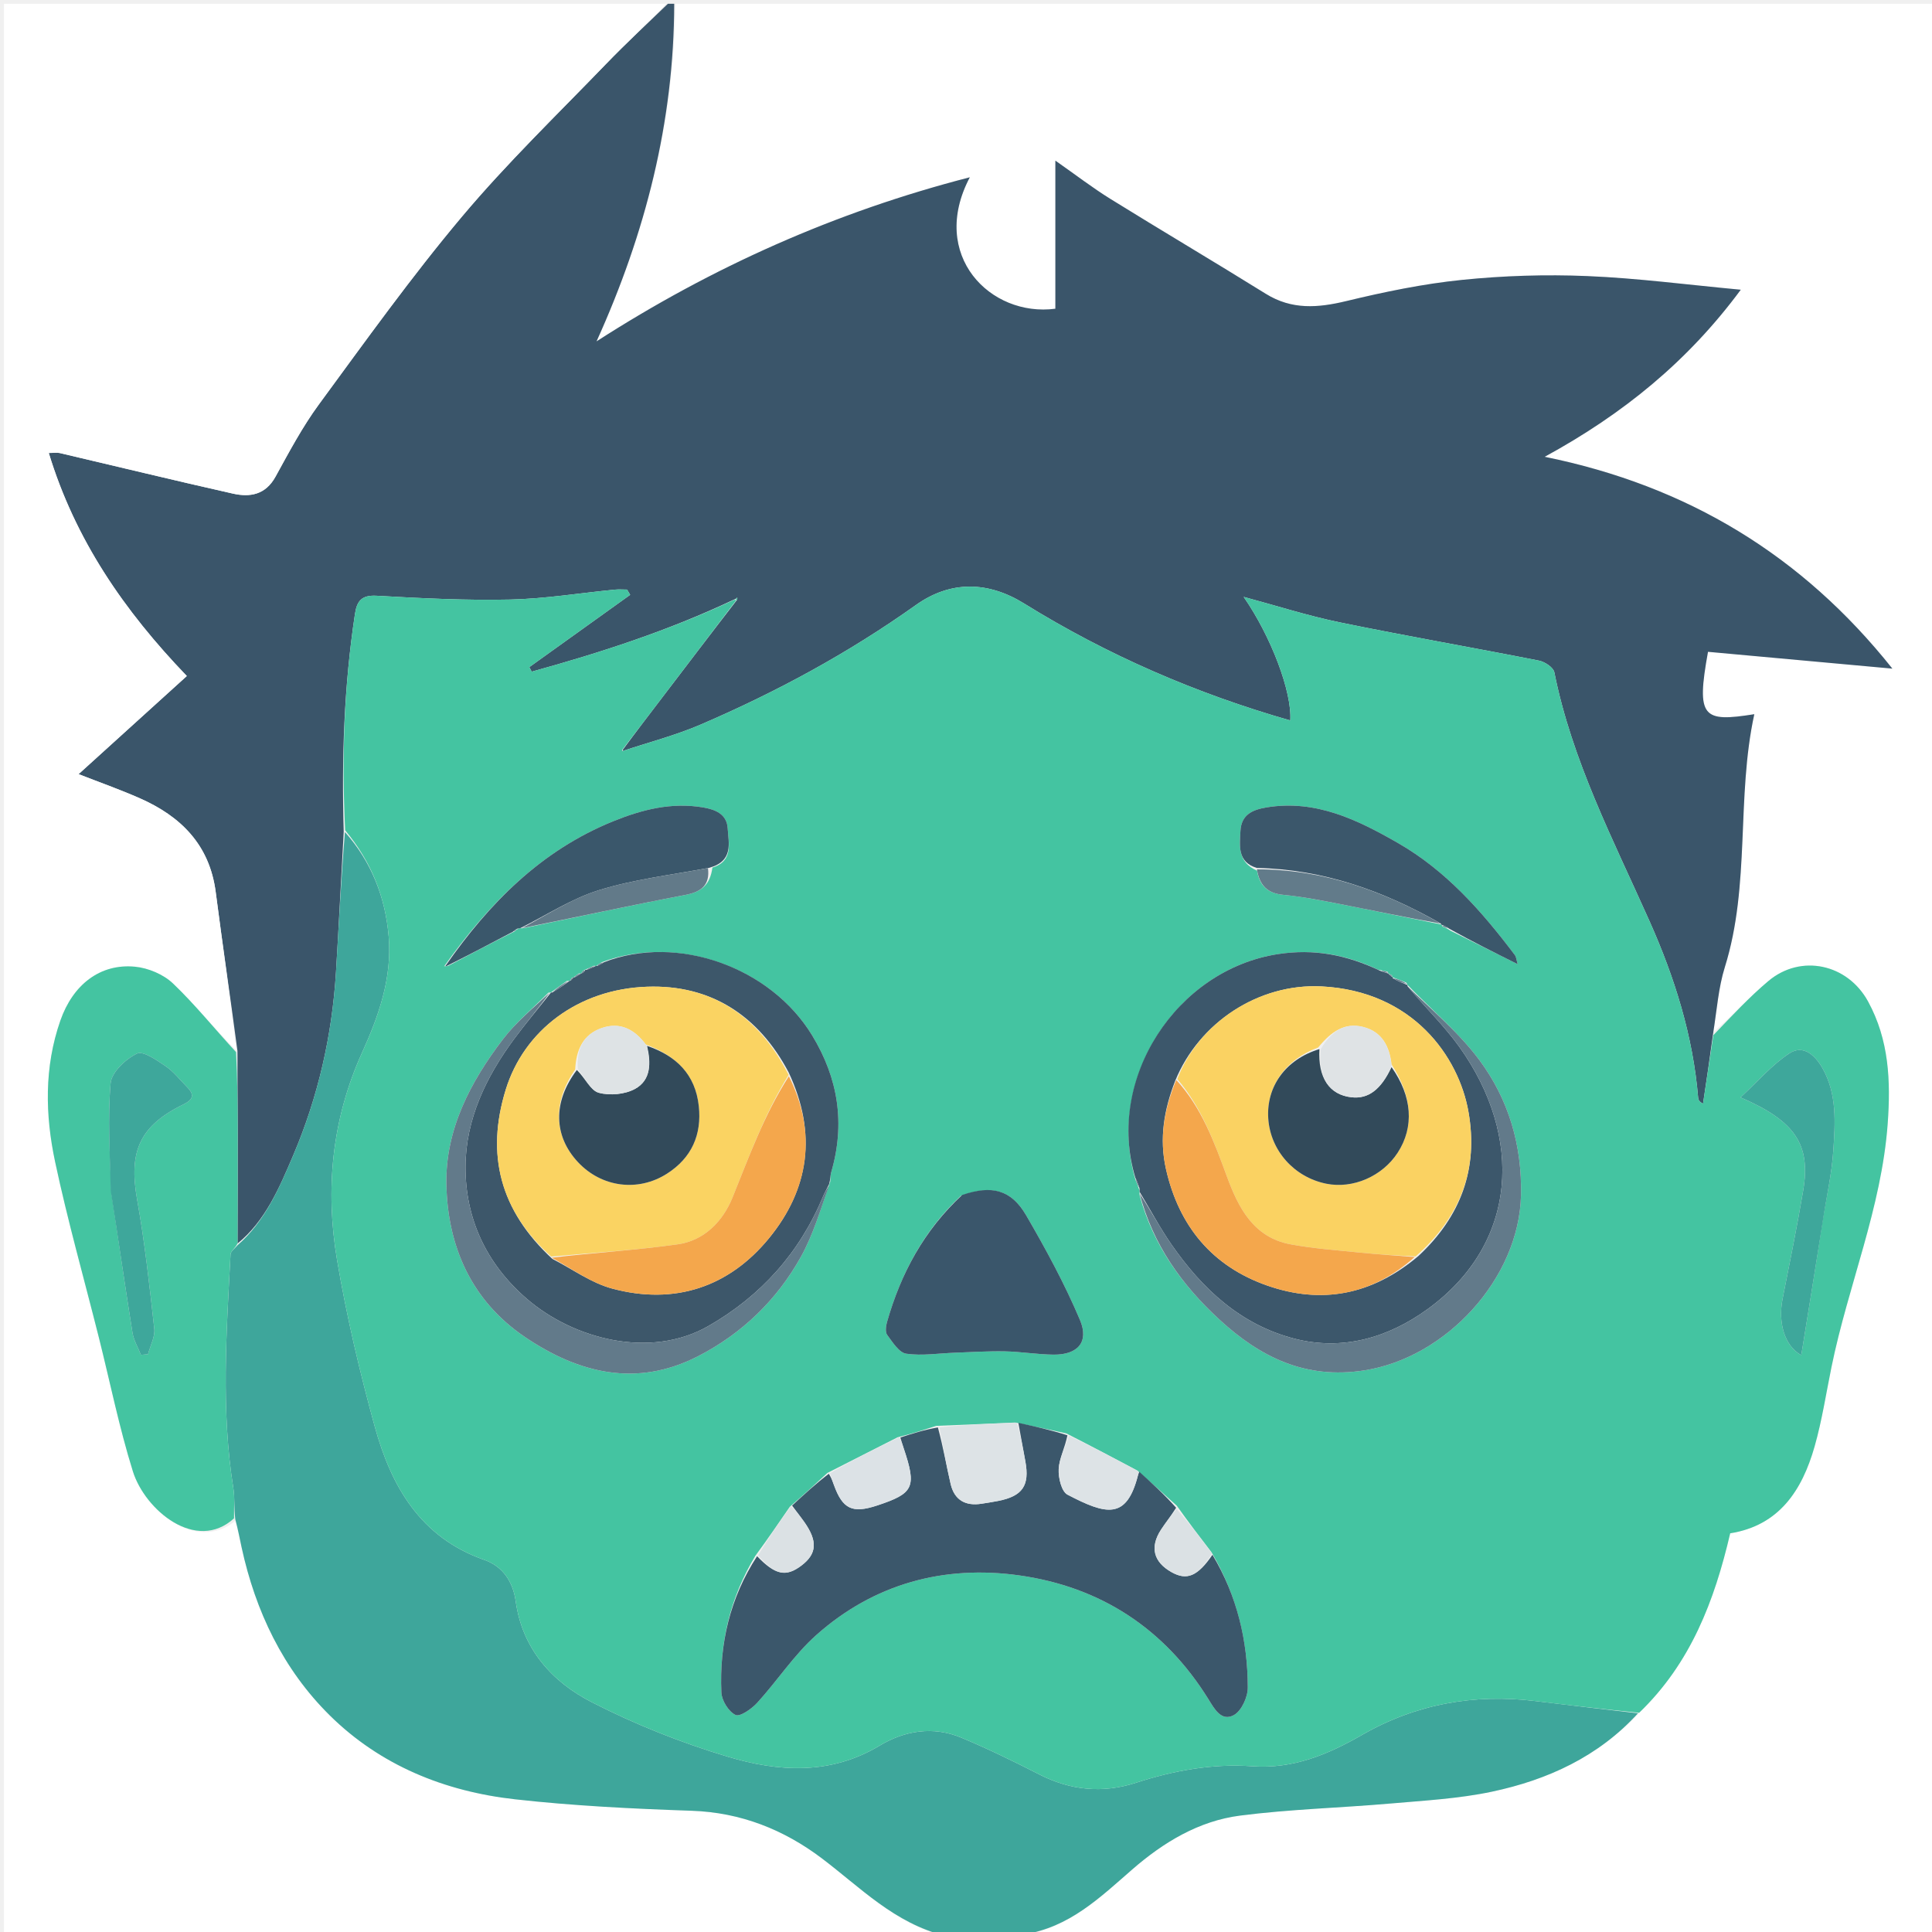
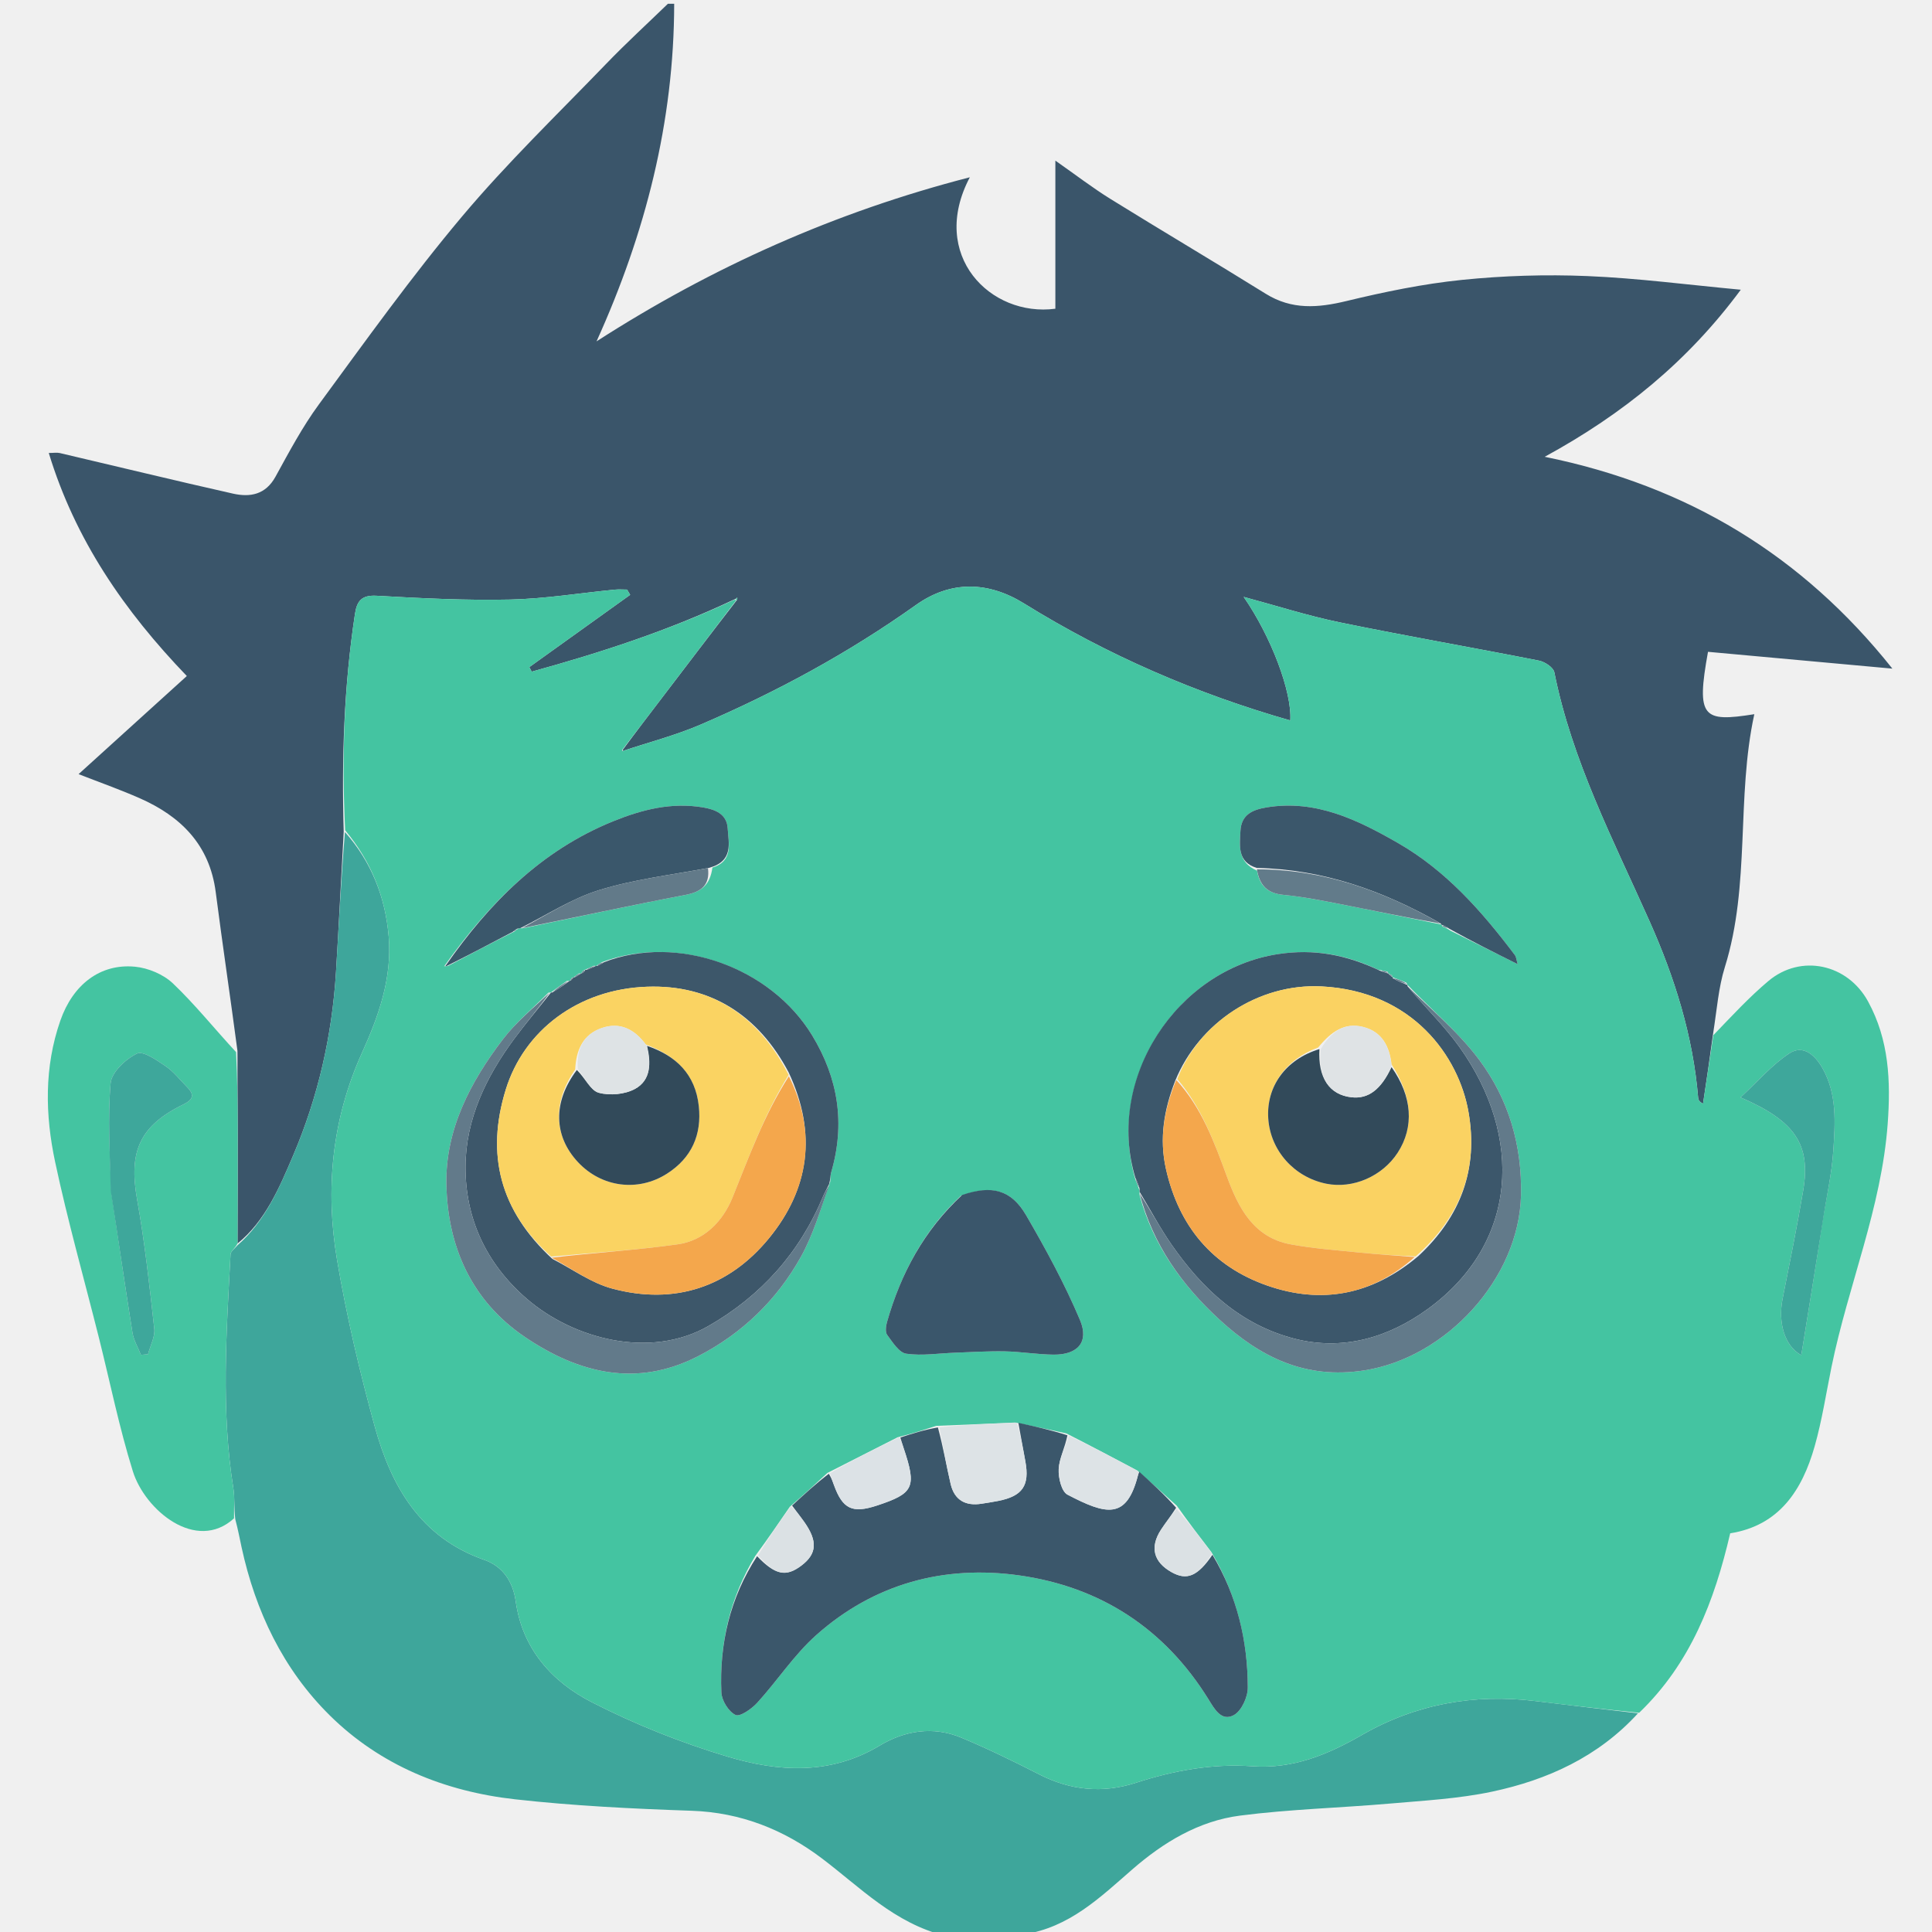
<svg xmlns="http://www.w3.org/2000/svg" version="1.1" id="Layer_1" x="0px" y="0px" width="100%" viewBox="0 0 512 512" enable-background="new 0 0 512 512" xml:space="preserve">
-   <path fill="#FFFFFF" opacity="1" stroke="none" d=" M179,1   C290.289,1 401.578,1 512.934,1   C512.934,171.555 512.934,342.109 512.934,513   C432.644,513 352.288,513 271.633,512.65   C283.359,510.839 291.538,502.835 300.066,495.416   C308.361,488.2 317.705,482.562 328.631,481.153   C341.84,479.45 355.219,479.111 368.504,477.95   C377.486,477.165 386.58,476.675 395.364,474.817   C410.155,471.689 423.623,465.516 434.392,453.906   C448.038,440.78 454.341,424.264 458.521,406.343   C471.487,404.294 477.587,394.961 480.898,383.305   C482.857,376.41 483.936,369.263 485.375,362.223   C489.787,340.639 498.618,320.123 500.256,297.826   C501.093,286.44 500.605,275.577 495.069,265.42   C489.607,255.401 477.236,252.761 468.652,259.972   C463.521,264.283 458.948,269.259 454.071,273.495   C455.01,267.465 455.418,261.692 457.097,256.317   C463.935,234.437 460.082,211.433 464.911,189.269   C451.257,191.438 449.455,190.249 452.639,172.738   C468.678,174.2 484.777,175.668 501.499,177.193   C477.572,147.118 447.157,128.737 409.362,121.055   C430.199,109.681 447.283,95.764 461.328,76.779   C447.271,75.472 433.99,73.714 420.66,73.162   C409.603,72.703 398.424,73.053 387.414,74.176   C377.117,75.227 366.871,77.354 356.79,79.786   C349.259,81.604 342.344,82.147 335.441,77.856   C321.792,69.372 307.951,61.196 294.291,52.728   C289.531,49.777 285.073,46.339 279.682,42.567   C279.682,56.412 279.682,69.151 279.682,81.816   C262.517,84.102 246.094,67.68 257.012,46.98   C221.464,56.132 188.742,70.742 158.089,90.463   C171.061,61.819 178.624,32.253 179,1  z" />
+   <path fill="transparent" opacity="1" stroke="none" d=" M179,1   C290.289,1 401.578,1 512.934,1   C512.934,171.555 512.934,342.109 512.934,513   C432.644,513 352.288,513 271.633,512.65   C283.359,510.839 291.538,502.835 300.066,495.416   C308.361,488.2 317.705,482.562 328.631,481.153   C341.84,479.45 355.219,479.111 368.504,477.95   C377.486,477.165 386.58,476.675 395.364,474.817   C410.155,471.689 423.623,465.516 434.392,453.906   C448.038,440.78 454.341,424.264 458.521,406.343   C471.487,404.294 477.587,394.961 480.898,383.305   C482.857,376.41 483.936,369.263 485.375,362.223   C489.787,340.639 498.618,320.123 500.256,297.826   C501.093,286.44 500.605,275.577 495.069,265.42   C489.607,255.401 477.236,252.761 468.652,259.972   C463.521,264.283 458.948,269.259 454.071,273.495   C455.01,267.465 455.418,261.692 457.097,256.317   C463.935,234.437 460.082,211.433 464.911,189.269   C451.257,191.438 449.455,190.249 452.639,172.738   C468.678,174.2 484.777,175.668 501.499,177.193   C477.572,147.118 447.157,128.737 409.362,121.055   C430.199,109.681 447.283,95.764 461.328,76.779   C447.271,75.472 433.99,73.714 420.66,73.162   C409.603,72.703 398.424,73.053 387.414,74.176   C377.117,75.227 366.871,77.354 356.79,79.786   C349.259,81.604 342.344,82.147 335.441,77.856   C321.792,69.372 307.951,61.196 294.291,52.728   C289.531,49.777 285.073,46.339 279.682,42.567   C279.682,56.412 279.682,69.151 279.682,81.816   C262.517,84.102 246.094,67.68 257.012,46.98   C221.464,56.132 188.742,70.742 158.089,90.463   C171.061,61.819 178.624,32.253 179,1  z" />
  <path fill="#3A556A" opacity="1" stroke="none" d=" M178.667,1   C178.624,32.253 171.061,61.819 158.089,90.463   C188.742,70.742 221.464,56.132 257.012,46.98   C246.094,67.68 262.517,84.102 279.682,81.816   C279.682,69.151 279.682,56.412 279.682,42.567   C285.073,46.339 289.531,49.777 294.291,52.728   C307.951,61.196 321.792,69.372 335.441,77.856   C342.344,82.147 349.259,81.604 356.79,79.786   C366.871,77.354 377.117,75.227 387.414,74.176   C398.424,73.053 409.603,72.703 420.66,73.162   C433.99,73.714 447.271,75.472 461.328,76.779   C447.283,95.764 430.199,109.681 409.362,121.055   C447.157,128.737 477.572,147.118 501.499,177.193   C484.777,175.668 468.678,174.2 452.639,172.738   C449.455,190.249 451.257,191.438 464.911,189.269   C460.082,211.433 463.935,234.437 457.097,256.317   C455.418,261.692 455.01,267.465 453.993,273.904   C453.086,280.668 452.203,286.581 451.32,292.494   C450.379,292.016 450.075,291.492 450.03,290.946   C448.667,274.529 443.819,259.097 437.142,244.123   C427.545,222.599 416.589,201.589 411.912,178.155   C411.657,176.876 409.395,175.377 407.851,175.072   C390.286,171.602 372.636,168.549 355.1,164.942   C346.553,163.183 338.197,160.495 329.578,158.18   C336.857,168.663 342.42,183.388 341.942,190.929   C316.996,183.792 293.45,173.604 271.411,159.94   C261.799,153.981 251.873,153.825 242.705,160.35   C224.852,173.056 205.738,183.406 185.675,192.023   C179.017,194.883 171.921,196.722 165.014,199.016   C165.004,199.004 164.98,198.984 165.08,198.657   C168.485,194.013 171.8,189.701 175.096,185.376   C181.77,176.618 188.433,167.853 195.28,159.014   C195.435,158.738 195.411,158.54 195.387,158.341   C195.222,158.521 195.057,158.701 194.52,158.891   C177.056,167.171 159.112,172.965 140.906,177.999   C140.697,177.597 140.488,177.196 140.278,176.794   C149.187,170.408 158.096,164.022 167.005,157.636   C166.729,157.173 166.453,156.709 166.177,156.246   C165.093,156.246 164,156.155 162.926,156.26   C153.682,157.164 144.454,158.685 135.197,158.887   C123.409,159.144 111.585,158.551 99.802,157.882   C95.74,157.651 94.577,159.349 94.061,162.757   C91.185,181.73 90.513,200.809 91.086,220.425   C90.369,233.123 89.795,245.358 89.042,257.581   C88.006,274.405 84.305,290.685 77.707,306.165   C74.032,314.789 70.313,323.587 62.951,329.54   C62.977,319.272 63.008,309.475 62.995,299.677   C62.986,292.763 62.917,285.849 62.929,278.482   C61.033,264.158 58.965,250.303 57.167,236.413   C55.543,223.872 47.916,216.326 36.965,211.511   C31.733,209.211 26.328,207.306 20.825,205.153   C30.523,196.363 39.96,187.809 49.509,179.154   C32.868,161.834 19.923,143.032 12.926,120.042   C14.241,120.042 15.088,119.885 15.857,120.065   C31.151,123.646 46.412,127.371 61.736,130.813   C66.243,131.826 70.365,131.133 73.003,126.341   C76.598,119.812 80.117,113.153 84.512,107.169   C96.855,90.36 109.017,73.352 122.419,57.405   C134.365,43.191 147.808,30.227 160.719,16.836   C165.971,11.389 171.563,6.269 177,1   C177.444,1 177.889,1 178.667,1  z" />
-   <path fill="#FFFFFF" opacity="1" stroke="none" d=" M176.531,1   C171.563,6.269 165.971,11.389 160.719,16.836   C147.808,30.227 134.365,43.191 122.419,57.405   C109.017,73.352 96.855,90.36 84.512,107.169   C80.117,113.153 76.598,119.812 73.003,126.341   C70.365,131.133 66.243,131.826 61.736,130.813   C46.412,127.371 31.151,123.646 15.857,120.065   C15.088,119.885 14.241,120.042 12.926,120.042   C19.923,143.032 32.868,161.834 49.509,179.154   C39.96,187.809 30.523,196.363 20.825,205.153   C26.328,207.306 31.733,209.211 36.965,211.511   C47.916,216.326 55.543,223.872 57.167,236.413   C58.965,250.303 61.033,264.158 62.615,278.365   C56.822,272.622 51.708,266.215 45.826,260.614   C43.304,258.213 39.279,256.523 35.776,256.188   C26.521,255.303 19.31,260.961 15.995,270.461   C11.68,282.824 11.961,295.49 14.614,307.947   C17.938,323.556 22.301,338.943 26.191,354.431   C29.165,366.271 31.58,378.282 35.21,389.916   C38.413,400.184 51.967,411.523 62.357,403.054   C63.129,405.531 63.529,407.784 64.015,410.019   C67.708,427.02 75.033,442.377 87.376,454.581   C100.808,467.86 117.857,474.745 136.451,476.829   C151.994,478.571 167.674,479.336 183.316,479.872   C196.321,480.318 207.715,484.871 217.774,492.463   C228.007,500.187 237.006,509.665 250,513   C167.039,513 84.078,513 1.058,513   C1.058,342.452 1.058,171.904 1.058,1   C59.354,1 117.708,1 176.531,1  z" />
+   <path fill="transparent" opacity="1" stroke="none" d=" M176.531,1   C171.563,6.269 165.971,11.389 160.719,16.836   C147.808,30.227 134.365,43.191 122.419,57.405   C109.017,73.352 96.855,90.36 84.512,107.169   C80.117,113.153 76.598,119.812 73.003,126.341   C70.365,131.133 66.243,131.826 61.736,130.813   C46.412,127.371 31.151,123.646 15.857,120.065   C15.088,119.885 14.241,120.042 12.926,120.042   C19.923,143.032 32.868,161.834 49.509,179.154   C39.96,187.809 30.523,196.363 20.825,205.153   C26.328,207.306 31.733,209.211 36.965,211.511   C47.916,216.326 55.543,223.872 57.167,236.413   C58.965,250.303 61.033,264.158 62.615,278.365   C56.822,272.622 51.708,266.215 45.826,260.614   C43.304,258.213 39.279,256.523 35.776,256.188   C26.521,255.303 19.31,260.961 15.995,270.461   C11.68,282.824 11.961,295.49 14.614,307.947   C17.938,323.556 22.301,338.943 26.191,354.431   C29.165,366.271 31.58,378.282 35.21,389.916   C38.413,400.184 51.967,411.523 62.357,403.054   C63.129,405.531 63.529,407.784 64.015,410.019   C67.708,427.02 75.033,442.377 87.376,454.581   C100.808,467.86 117.857,474.745 136.451,476.829   C151.994,478.571 167.674,479.336 183.316,479.872   C196.321,480.318 207.715,484.871 217.774,492.463   C228.007,500.187 237.006,509.665 250,513   C167.039,513 84.078,513 1.058,513   C1.058,342.452 1.058,171.904 1.058,1   C59.354,1 117.708,1 176.531,1  z" />
  <path fill="#3EA69B" opacity="1" stroke="none" d=" M250.469,513   C237.006,509.665 228.007,500.187 217.774,492.463   C207.715,484.871 196.321,480.318 183.316,479.872   C167.674,479.336 151.994,478.571 136.451,476.829   C117.857,474.745 100.808,467.86 87.376,454.581   C75.033,442.377 67.708,427.02 64.015,410.019   C63.529,407.784 63.129,405.531 62.352,402.609   C61.977,399.437 62.242,396.894 61.851,394.456   C58.543,373.811 60.013,353.114 61.095,332.426   C61.138,331.59 62.298,330.813 62.937,330.009   C70.313,323.587 74.032,314.789 77.707,306.165   C84.305,290.685 88.006,274.405 89.042,257.581   C89.795,245.358 90.369,233.123 91.411,220.496   C98.385,228.343 102.132,237.708 103.009,248.236   C103.924,259.237 100.348,269.252 95.951,278.966   C87.949,296.648 86.144,315.145 89.333,333.957   C91.846,348.777 95.312,363.491 99.298,377.993   C103.663,393.873 111.391,407.453 128.368,413.397   C133.161,415.075 135.93,419.059 136.668,424.357   C138.426,436.989 146.297,445.716 156.885,451.131   C168.338,456.99 180.493,461.833 192.818,465.533   C206.279,469.574 220.046,470.466 233.118,462.606   C239.715,458.639 247.259,457.379 254.679,460.465   C261.733,463.399 268.621,466.769 275.429,470.248   C283.713,474.481 292.214,475.306 301.002,472.465   C311.046,469.218 321.3,467.32 331.841,468.072   C342.673,468.845 351.869,464.987 361.013,459.739   C375.224,451.583 390.696,448.789 407.004,450.812   C416.026,451.931 425.058,452.967 434.086,454.04   C423.623,465.516 410.155,471.689 395.364,474.817   C386.58,476.675 377.486,477.165 368.504,477.95   C355.219,479.111 341.84,479.45 328.631,481.153   C317.705,482.562 308.361,488.2 300.066,495.416   C291.538,502.835 283.359,510.839 271.167,512.65   C264.312,513 257.625,513 250.469,513  z" />
  <path fill="#44C4A1" opacity="1" stroke="none" d=" M434.392,453.906   C425.058,452.967 416.026,451.931 407.004,450.812   C390.696,448.789 375.224,451.583 361.013,459.739   C351.869,464.987 342.673,468.845 331.841,468.072   C321.3,467.32 311.046,469.218 301.002,472.465   C292.214,475.306 283.713,474.481 275.429,470.248   C268.621,466.769 261.733,463.399 254.679,460.465   C247.259,457.379 239.715,458.639 233.118,462.606   C220.046,470.466 206.279,469.574 192.818,465.533   C180.493,461.833 168.338,456.99 156.885,451.131   C146.297,445.716 138.426,436.989 136.668,424.357   C135.93,419.059 133.161,415.075 128.368,413.397   C111.391,407.453 103.663,393.873 99.298,377.993   C95.312,363.491 91.846,348.777 89.333,333.957   C86.144,315.145 87.949,296.648 95.951,278.966   C100.348,269.252 103.924,259.237 103.009,248.236   C102.132,237.708 98.385,228.343 91.473,220.029   C90.513,200.809 91.185,181.73 94.061,162.757   C94.577,159.349 95.74,157.651 99.802,157.882   C111.585,158.551 123.409,159.144 135.197,158.887   C144.454,158.685 153.682,157.164 162.926,156.26   C164,156.155 165.093,156.246 166.177,156.246   C166.453,156.709 166.729,157.173 167.005,157.636   C158.096,164.022 149.187,170.408 140.278,176.794   C140.488,177.196 140.697,177.597 140.906,177.999   C159.112,172.965 177.056,167.171 194.571,158.944   C194.994,158.988 195.101,159.09 195.101,159.09   C188.433,167.853 181.77,176.618 175.096,185.376   C171.8,189.701 168.485,194.013 164.908,198.713   C164.766,199.073 164.896,199.05 165.025,199.028   C171.921,196.722 179.017,194.883 185.675,192.023   C205.738,183.406 224.852,173.056 242.705,160.35   C251.873,153.825 261.799,153.981 271.411,159.94   C293.45,173.604 316.996,183.792 341.942,190.929   C342.42,183.388 336.857,168.663 329.578,158.18   C338.197,160.495 346.553,163.183 355.1,164.942   C372.636,168.549 390.286,171.602 407.851,175.072   C409.395,175.377 411.657,176.876 411.912,178.155   C416.589,201.589 427.545,222.599 437.142,244.123   C443.819,259.097 448.667,274.529 450.03,290.946   C450.075,291.492 450.379,292.016 451.32,292.494   C452.203,286.581 453.086,280.668 454.047,274.345   C458.948,269.259 463.521,264.283 468.652,259.972   C477.236,252.761 489.607,255.401 495.069,265.42   C500.605,275.577 501.093,286.44 500.256,297.826   C498.618,320.123 489.787,340.639 485.375,362.223   C483.936,369.263 482.857,376.41 480.898,383.305   C477.587,394.961 471.487,404.294 458.521,406.343   C454.341,424.264 448.038,440.78 434.392,453.906  M367.996,258.004   C367.996,258.004 368.005,258.014 367.686,257.485   C367.102,257.357 366.519,257.228 365.205,256.973   C356.772,253.006 348.218,251.383 338.693,252.844   C311.744,256.979 292.979,285.928 300.933,312.737   C301.27,313.537 301.607,314.336 301.978,315.517   C301.978,315.517 302.035,315.896 301.991,316.69   C305.558,329.949 313.245,340.583 323.193,349.729   C334.013,359.678 345.94,365.575 361.497,363.178   C383.306,359.816 402.558,338.763 403.077,316.824   C403.393,303.489 399.794,291.315 392,280.866   C386.563,273.577 379.371,267.598 372.99,260.997   C372.99,260.997 372.977,261.037 372.703,260.408   C371.484,259.915 370.265,259.421 368.989,258.967   C368.989,258.967 369.055,258.949 368.863,258.476   C368.57,258.317 368.278,258.157 367.996,258.004  M151.518,259.146   C151.328,259.416 151.138,259.686 151.01,259.971   C151.01,259.971 150.958,259.933 150.256,259.927   C148.842,260.96 147.427,261.992 146.003,262.999   C146.003,262.999 146.024,263.019 145.333,263.066   C141.274,267.172 136.726,270.905 133.253,275.457   C124.647,286.741 118.038,299.354 118.296,313.772   C118.59,330.254 124.895,344.677 139.068,354.289   C153.352,363.976 168.726,367.771 185.022,359.394   C196.663,353.41 205.894,344.474 212.25,333.069   C215.571,327.109 217.474,320.359 220.03,313.14   C220.105,312.314 220.046,311.449 220.275,310.668   C224.032,297.815 222.166,285.82 215.231,274.397   C204.21,256.242 179.452,247.453 159.427,255.012   C158.937,255.329 158.447,255.646 157.998,256.001   C157.998,256.001 157.983,255.948 157.31,255.949   C156.561,256.324 155.811,256.699 155.017,257.001   C155.017,257.001 155.052,257.074 154.56,257.199   C154.361,257.46 154.162,257.72 154.004,257.998   C154.004,257.998 153.986,257.958 153.376,257.981   C152.912,258.319 152.447,258.658 152.002,259.002   C152.002,259.002 152.001,258.983 151.518,259.146  M382.268,245.555   C382.823,245.75 383.379,245.945 384.409,246.655   C390.183,249.529 395.956,252.402 402.201,255.512   C401.851,254.325 401.826,253.594 401.466,253.116   C392.724,241.521 383.178,230.68 370.41,223.369   C359.719,217.247 348.699,211.839 335.689,213.965   C331.932,214.579 328.928,215.862 328.726,220.286   C328.545,224.24 327.895,228.423 333.138,230.742   C333.801,234.669 335.884,236.739 340.084,237.141   C345.172,237.628 350.221,238.629 355.248,239.607   C364.172,241.345 373.067,243.234 381.998,245   C381.998,245 381.956,245.048 382.268,245.555  M118.706,256.007   C124.451,252.975 130.196,249.942 136.438,246.795   C136.673,246.557 136.908,246.318 137.532,246.029   C137.532,246.029 137.916,245.953 138.715,245.98   C153.012,243.012 167.28,239.889 181.624,237.168   C185.957,236.346 188.17,234.486 188.799,229.923   C194.463,228.152 193.081,223.423 192.842,219.509   C192.613,215.752 189.633,214.521 186.229,213.959   C177.917,212.587 170.22,214.525 162.57,217.619   C143.346,225.394 129.587,239.408 117.686,256.119   C117.783,256.07 117.879,256.021 118.706,256.007  M248.098,377.867   C244.934,378.895 241.769,379.924 237.871,380.894   C231.868,383.948 225.866,387.001 219.277,390.34   C216.155,393.223 213.032,396.107 209.324,399.291   C206.445,403.487 203.567,407.684 200.174,412.313   C193.437,423.45 190.617,435.627 191.171,448.512   C191.263,450.657 193.088,453.61 194.922,454.48   C196.103,455.04 199.2,452.871 200.685,451.241   C206.023,445.383 210.434,438.552 216.298,433.328   C231.597,419.701 250.156,414.686 270.115,417.494   C291.588,420.515 308.605,431.55 320.223,450.271   C321.785,452.788 323.666,456.353 327.002,454.51   C329.012,453.4 330.679,449.745 330.675,447.236   C330.656,434.751 327.808,422.87 321.067,411.36   C318.067,407.455 315.068,403.55 311.866,399.029   C308.554,396.031 305.242,393.034 301.353,389.69   C295.357,386.502 289.361,383.315 282.596,379.868   C278.355,378.932 274.114,377.996 269.056,376.985   C262.347,377.278 255.638,377.571 248.098,377.867  M254.655,316.885   C244.822,326.105 238.723,337.522 235.072,350.349   C234.765,351.428 234.559,353.016 235.115,353.767   C236.538,355.688 238.244,358.463 240.153,358.744   C244.35,359.361 248.743,358.634 253.056,358.483   C257.48,358.328 261.908,358.027 266.327,358.12   C270.628,358.211 274.919,358.952 279.218,358.992   C285.596,359.05 288.679,355.669 286.2,349.805   C282.16,340.249 277.163,331.044 271.935,322.061   C267.988,315.279 262.834,313.983 254.655,316.885  M483.009,323.569   C483.993,317.375 485.427,311.212 485.842,304.98   C486.335,297.578 486.875,289.951 482.985,283.098   C481.082,279.745 477.919,276.681 474.166,279.171   C469.532,282.246 465.778,286.646 461.26,290.828   C475.8,297.083 479.919,303.37 477.859,315.527   C476.233,325.13 474.294,334.681 472.399,344.237   C471.178,350.387 472.852,356.658 477.357,359.126   C479.271,347.346 481.131,335.898 483.009,323.569  z" />
  <path fill="#44C4A1" opacity="1" stroke="none" d=" M62.951,329.54   C62.298,330.813 61.138,331.59 61.095,332.426   C60.013,353.114 58.543,373.811 61.851,394.456   C62.242,396.894 61.977,399.437 62.021,402.377   C51.967,411.523 38.413,400.184 35.21,389.916   C31.58,378.282 29.165,366.271 26.191,354.431   C22.301,338.943 17.938,323.556 14.614,307.947   C11.961,295.49 11.68,282.824 15.995,270.461   C19.31,260.961 26.521,255.303 35.776,256.188   C39.279,256.523 43.304,258.213 45.826,260.614   C51.708,266.215 56.822,272.622 62.561,278.819   C62.917,285.849 62.986,292.763 62.995,299.677   C63.008,309.475 62.977,319.272 62.951,329.54  M29.5,316.01   C31.348,328.401 33.134,340.801 35.107,353.172   C35.43,355.201 36.58,357.098 37.348,359.056   C37.973,358.996 38.599,358.937 39.224,358.877   C39.817,356.62 41.123,354.284 40.883,352.12   C39.614,340.663 38.358,329.178 36.327,317.84   C34.056,305.155 37.019,298.307 48.664,292.651   C51.089,291.473 51.634,290.162 49.644,288.16   C47.769,286.275 46.112,284.065 43.953,282.597   C41.587,280.989 37.95,278.409 36.301,279.209   C33.303,280.663 29.573,284.145 29.316,287.06   C28.495,296.363 29.128,305.793 29.5,316.01  z" />
  <path fill="#44C4A1" opacity="1" stroke="none" d=" M194.943,158.934   C195.057,158.701 195.222,158.521 195.387,158.341   C195.411,158.54 195.435,158.738 195.28,159.014   C195.101,159.09 194.994,158.988 194.943,158.934  z" />
  <path fill="#3B576B" opacity="1" stroke="none" d=" M209.91,398.99   C213.032,396.107 216.155,393.223 219.648,390.558   C220.349,391.706 220.671,392.639 221.009,393.566   C223.324,399.919 225.863,401.131 232.367,398.995   C242.203,395.764 242.958,394.144 239.477,383.783   C239.163,382.847 238.895,381.896 238.605,380.953   C241.769,379.924 244.934,378.895 248.556,378.291   C249.975,383.574 250.809,388.462 251.933,393.282   C252.924,397.532 255.853,399.17 260.113,398.505   C261.581,398.275 263.053,398.054 264.51,397.766   C270.991,396.487 272.899,393.705 271.731,387.289   C271.11,383.88 270.492,380.47 269.873,377.061   C274.114,377.996 278.355,378.932 282.878,380.368   C282.232,383.681 280.714,386.461 280.564,389.313   C280.443,391.6 281.305,395.269 282.893,396.099   C293.174,401.47 298.555,402.839 301.576,390.957   C301.656,390.64 301.81,390.342 301.929,390.036   C305.242,393.034 308.554,396.031 311.686,399.571   C310.231,401.858 308.876,403.551 307.695,405.358   C304.67,409.989 305.667,413.935 310.456,416.631   C314.562,418.943 317.418,417.734 321.313,412.035   C327.808,422.87 330.656,434.751 330.675,447.236   C330.679,449.745 329.012,453.4 327.002,454.51   C323.666,456.353 321.785,452.788 320.223,450.271   C308.605,431.55 291.588,420.515 270.115,417.494   C250.156,414.686 231.597,419.701 216.298,433.328   C210.434,438.552 206.023,445.383 200.685,451.241   C199.2,452.871 196.103,455.04 194.922,454.48   C193.088,453.61 191.263,450.657 191.171,448.512   C190.617,435.627 193.437,423.45 200.64,412.407   C205.423,417.412 208.277,418.012 212.405,414.877   C216.494,411.772 216.721,408.422 213.15,403.352   C212.107,401.872 210.992,400.443 209.91,398.99  z" />
  <path fill="#3D576A" opacity="1" stroke="none" d=" M160.043,255.003   C179.452,247.453 204.21,256.242 215.231,274.397   C222.166,285.82 224.032,297.815 220.275,310.668   C220.046,311.449 220.105,312.314 219.742,313.767   C219.006,315.28 218.498,316.142 218.119,317.057   C211.918,332.022 201.596,343.496 187.664,351.449   C172.283,360.228 151.984,354.902 139.565,344.154   C128.839,334.871 123.306,322.911 123.363,309.155   C123.414,296.642 128.808,285.384 136.265,275.322   C139.381,271.119 142.763,267.114 146.024,263.019   C146.024,263.019 146.003,262.999 146.362,263.023   C148.133,262.008 149.545,260.971 150.958,259.933   C150.958,259.933 151.01,259.971 151.222,259.885   C151.623,259.527 151.812,259.255 152.001,258.983   C152.001,258.983 152.002,259.002 152.299,258.995   C153.06,258.645 153.523,258.301 153.986,257.958   C153.986,257.958 154.004,257.998 154.221,257.914   C154.741,257.659 154.947,257.407 155.052,257.074   C155.052,257.074 155.017,257.001 155.375,257.033   C156.483,256.692 157.233,256.32 157.983,255.948   C157.983,255.948 157.998,256.001 158.285,255.982   C159.063,255.643 159.553,255.323 160.043,255.003  M146.359,333.609   C151.635,336.299 156.642,339.987 162.237,341.49   C178.725,345.919 193.169,341.137 203.826,328.105   C214.385,315.194 216.621,300.403 208.989,284.167   C201.017,269.1 188.377,260.895 171.472,261.492   C153.127,262.139 138.87,273.138 134.037,288.733   C128.703,305.947 132.533,320.84 146.359,333.609  z" />
  <path fill="#3C576B" opacity="1" stroke="none" d=" M300.861,312.062   C292.979,285.928 311.744,256.979 338.693,252.844   C348.218,251.383 356.772,253.006 365.759,257.267   C366.877,257.712 367.441,257.863 368.005,258.014   C368.005,258.014 367.996,258.004 368.093,258.234   C368.478,258.625 368.766,258.787 369.055,258.949   C369.055,258.949 368.989,258.967 369.144,259.27   C370.525,260.062 371.751,260.549 372.977,261.037   C372.977,261.037 372.99,260.997 373.005,261.359   C377.622,266.937 382.713,271.802 386.739,277.429   C403.744,301.195 402.397,329.534 378.256,346.984   C367.855,354.502 355.803,358.077 342.939,354.734   C328.772,351.053 318.608,341.563 310.465,329.824   C307.378,325.373 304.829,320.549 302.035,315.896   C302.035,315.896 301.978,315.517 301.984,314.967   C301.614,313.632 301.237,312.847 300.861,312.062  M311.436,286.441   C308.496,294.005 307.159,301.669 308.993,309.802   C312.412,324.963 321.284,335.601 335.802,340.68   C350.12,345.689 363.606,343.265 375.909,332.843   C387.092,322.435 391.843,309.799 389.148,294.589   C386.576,280.076 374.481,262.622 350.194,261.406   C333.504,260.571 317.689,271.074 311.436,286.441  z" />
  <path fill="#3A566B" opacity="1" stroke="none" d=" M254.975,316.681   C262.834,313.983 267.988,315.279 271.935,322.061   C277.163,331.044 282.16,340.249 286.2,349.805   C288.679,355.669 285.596,359.05 279.218,358.992   C274.919,358.952 270.628,358.211 266.327,358.12   C261.908,358.027 257.48,358.328 253.056,358.483   C248.743,358.634 244.35,359.361 240.153,358.744   C238.244,358.463 236.538,355.688 235.115,353.767   C234.559,353.016 234.765,351.428 235.072,350.349   C238.723,337.522 244.822,326.105 254.975,316.681  z" />
  <path fill="#627A8A" opacity="1" stroke="none" d=" M145.679,263.042   C142.763,267.114 139.381,271.119 136.265,275.322   C128.808,285.384 123.414,296.642 123.363,309.155   C123.306,322.911 128.839,334.871 139.565,344.154   C151.984,354.902 172.283,360.228 187.664,351.449   C201.596,343.496 211.918,332.022 218.119,317.057   C218.498,316.142 219.006,315.28 219.736,314.179   C217.474,320.359 215.571,327.109 212.25,333.069   C205.894,344.474 196.663,353.41 185.022,359.394   C168.726,367.771 153.352,363.976 139.068,354.289   C124.895,344.677 118.59,330.254 118.296,313.772   C118.038,299.354 124.647,286.741 133.253,275.457   C136.726,270.905 141.274,267.172 145.679,263.042  z" />
  <path fill="#627A8A" opacity="1" stroke="none" d=" M302.013,316.293   C304.829,320.549 307.378,325.373 310.465,329.824   C318.608,341.563 328.772,351.053 342.939,354.734   C355.803,358.077 367.855,354.502 378.256,346.984   C402.397,329.534 403.744,301.195 386.739,277.429   C382.713,271.802 377.622,266.937 372.992,261.377   C379.371,267.598 386.563,273.577 392,280.866   C399.794,291.315 403.393,303.489 403.077,316.824   C402.558,338.763 383.306,359.816 361.497,363.178   C345.94,365.575 334.013,359.678 323.193,349.729   C313.245,340.583 305.558,329.949 302.013,316.293  z" />
  <path fill="#3A576B" opacity="1" stroke="none" d=" M137.916,245.953   C137.916,245.953 137.532,246.029 137.086,246.108   C136.407,246.428 136.174,246.668 135.941,246.909   C130.196,249.942 124.451,252.975 118.352,256.002   C117.998,255.997 118.023,256.018 118.023,256.018   C129.587,239.408 143.346,225.394 162.57,217.619   C170.22,214.525 177.917,212.587 186.229,213.959   C189.633,214.521 192.613,215.752 192.842,219.509   C193.081,223.423 194.463,228.152 187.982,229.972   C177.658,231.905 167.921,233.048 158.717,235.905   C151.444,238.162 144.825,242.525 137.916,245.953  z" />
  <path fill="#3B576B" opacity="1" stroke="none" d=" M333.053,230.01   C327.895,228.423 328.545,224.24 328.726,220.286   C328.928,215.862 331.932,214.579 335.689,213.965   C348.699,211.839 359.719,217.247 370.41,223.369   C383.178,230.68 392.724,241.521 401.466,253.116   C401.826,253.594 401.851,254.325 402.201,255.512   C395.956,252.402 390.183,249.529 384.047,246.111   C383.108,245.394 382.532,245.221 381.956,245.048   C381.956,245.048 381.998,245 381.81,244.732   C366.513,236.016 350.568,230.375 333.053,230.01  z" />
  <path fill="#3EA79B" opacity="1" stroke="none" d=" M483,324.009   C481.131,335.898 479.271,347.346 477.357,359.126   C472.852,356.658 471.178,350.387 472.399,344.237   C474.294,334.681 476.233,325.13 477.859,315.527   C479.919,303.37 475.8,297.083 461.26,290.828   C465.778,286.646 469.532,282.246 474.166,279.171   C477.919,276.681 481.082,279.745 482.985,283.098   C486.875,289.951 486.335,297.578 485.842,304.98   C485.427,311.212 483.993,317.375 483,324.009  z" />
  <path fill="#DDE3E6" opacity="1" stroke="none" d=" M269.465,377.023   C270.492,380.47 271.11,383.88 271.731,387.289   C272.899,393.705 270.991,396.487 264.51,397.766   C263.053,398.054 261.581,398.275 260.113,398.505   C255.853,399.17 252.924,397.532 251.933,393.282   C250.809,388.462 249.975,383.574 248.972,378.29   C255.638,377.571 262.347,377.278 269.465,377.023  z" />
  <path fill="#DDE3E6" opacity="1" stroke="none" d=" M301.641,389.863   C301.81,390.342 301.656,390.64 301.576,390.957   C298.555,402.839 293.174,401.47 282.893,396.099   C281.305,395.269 280.443,391.6 280.564,389.313   C280.714,386.461 282.232,383.681 283.262,380.498   C289.361,383.315 295.357,386.502 301.641,389.863  z" />
  <path fill="#DCE2E6" opacity="1" stroke="none" d=" M238.238,380.923   C238.895,381.896 239.163,382.847 239.477,383.783   C242.958,394.144 242.203,395.764 232.367,398.995   C225.863,401.131 223.324,399.919 221.009,393.566   C220.671,392.639 220.349,391.706 219.942,390.416   C225.866,387.001 231.868,383.948 238.238,380.923  z" />
  <path fill="#627A89" opacity="1" stroke="none" d=" M138.315,245.966   C144.825,242.525 151.444,238.162 158.717,235.905   C167.921,233.048 177.658,231.905 187.619,230.048   C188.17,234.486 185.957,236.346 181.624,237.168   C167.28,239.889 153.012,243.012 138.315,245.966  z" />
  <path fill="#627B8A" opacity="1" stroke="none" d=" M333.096,230.376   C350.568,230.375 366.513,236.016 381.798,244.762   C373.067,243.234 364.172,241.345 355.248,239.607   C350.221,238.629 345.172,237.628 340.084,237.141   C335.884,236.739 333.801,234.669 333.096,230.376  z" />
  <path fill="#DBE1E4" opacity="1" stroke="none" d=" M321.19,411.698   C317.418,417.734 314.562,418.943 310.456,416.631   C305.667,413.935 304.67,409.989 307.695,405.358   C308.876,403.551 310.231,401.858 311.787,399.88   C315.068,403.55 318.067,407.455 321.19,411.698  z" />
  <path fill="#DBE1E4" opacity="1" stroke="none" d=" M209.617,399.141   C210.992,400.443 212.107,401.872 213.15,403.352   C216.721,408.422 216.494,411.772 212.405,414.877   C208.277,418.012 205.423,417.412 200.898,412.191   C203.567,407.684 206.445,403.487 209.617,399.141  z" />
  <path fill="#627A8A" opacity="1" stroke="none" d=" M150.607,259.93   C149.545,260.971 148.133,262.008 146.366,263.035   C147.427,261.992 148.842,260.96 150.607,259.93  z" />
  <path fill="#627A8A" opacity="1" stroke="none" d=" M372.84,260.723   C371.751,260.549 370.525,260.062 369.173,259.251   C370.265,259.421 371.484,259.915 372.84,260.723  z" />
  <path fill="#627A8A" opacity="1" stroke="none" d=" M300.897,312.4   C301.237,312.847 301.614,313.632 301.967,314.776   C301.607,314.336 301.27,313.537 300.897,312.4  z" />
  <path fill="#627A8A" opacity="1" stroke="none" d=" M157.646,255.948   C157.233,256.32 156.483,256.692 155.398,257.069   C155.811,256.699 156.561,256.324 157.646,255.948  z" />
  <path fill="#627A8A" opacity="1" stroke="none" d=" M153.681,257.969   C153.523,258.301 153.06,258.645 152.29,258.992   C152.447,258.658 152.912,258.319 153.681,257.969  z" />
  <path fill="#627A8A" opacity="1" stroke="none" d=" M367.845,257.75   C367.441,257.863 366.877,257.712 366.124,257.33   C366.519,257.228 367.102,257.357 367.845,257.75  z" />
  <path fill="#627B8A" opacity="1" stroke="none" d=" M382.112,245.301   C382.532,245.221 383.108,245.394 383.809,245.854   C383.379,245.945 382.823,245.75 382.112,245.301  z" />
  <path fill="#627A8A" opacity="1" stroke="none" d=" M159.735,255.008   C159.553,255.323 159.063,255.643 158.265,255.963   C158.447,255.646 158.937,255.329 159.735,255.008  z" />
  <path fill="#3A556A" opacity="1" stroke="none" d=" M165.014,199.016   C164.896,199.05 164.766,199.073 164.809,199.04   C164.98,198.984 165.004,199.004 165.014,199.016  z" />
  <path fill="#627A89" opacity="1" stroke="none" d=" M136.189,246.852   C136.174,246.668 136.407,246.428 136.892,246.133   C136.908,246.318 136.673,246.557 136.189,246.852  z" />
  <path fill="#3A576B" opacity="1" stroke="none" d=" M117.987,255.984   C117.879,256.021 117.783,256.07 117.855,256.068   C118.023,256.018 117.998,255.997 117.987,255.984  z" />
  <path fill="#627A8A" opacity="1" stroke="none" d=" M154.806,257.137   C154.947,257.407 154.741,257.659 154.2,257.905   C154.162,257.72 154.361,257.46 154.806,257.137  z" />
  <path fill="#627A8A" opacity="1" stroke="none" d=" M368.959,258.713   C368.766,258.787 368.478,258.625 368.087,258.23   C368.278,258.157 368.57,258.317 368.959,258.713  z" />
  <path fill="#627A8A" opacity="1" stroke="none" d=" M151.759,259.064   C151.812,259.255 151.623,259.527 151.191,259.878   C151.138,259.686 151.328,259.416 151.759,259.064  z" />
  <path fill="#3EA79B" opacity="1" stroke="none" d=" M29.35,315.592   C29.128,305.793 28.495,296.363 29.316,287.06   C29.573,284.145 33.303,280.663 36.301,279.209   C37.95,278.409 41.587,280.989 43.953,282.597   C46.112,284.065 47.769,286.275 49.644,288.16   C51.634,290.162 51.089,291.473 48.664,292.651   C37.019,298.307 34.056,305.155 36.327,317.84   C38.358,329.178 39.614,340.663 40.883,352.12   C41.123,354.284 39.817,356.62 39.224,358.877   C38.599,358.937 37.973,358.996 37.348,359.056   C36.58,357.098 35.43,355.201 35.107,353.172   C33.134,340.801 31.348,328.401 29.35,315.592  z" />
  <path fill="#FAD362" opacity="1" stroke="none" d=" M146.07,333.009   C132.533,320.84 128.703,305.947 134.037,288.733   C138.87,273.138 153.127,262.139 171.472,261.492   C188.377,260.895 201.017,269.1 208.99,284.869   C202.477,295.443 198.536,306.486 194.122,317.356   C191.549,323.693 186.633,328.765 179.589,329.761   C168.485,331.331 157.25,331.974 146.07,333.009  M152.429,283.444   C146.433,292.057 146.712,301.081 153.186,307.997   C159.419,314.656 169.085,315.963 176.8,311.006   C183.282,306.841 186.006,300.732 185.187,293.124   C184.281,284.72 179.199,279.791 171.117,276.799   C168.188,272.764 164.307,270.753 159.45,272.445   C154.617,274.129 152.687,278.025 152.429,283.444  z" />
  <path fill="#F4A74C" opacity="1" stroke="none" d=" M146.215,333.309   C157.25,331.974 168.485,331.331 179.589,329.761   C186.633,328.765 191.549,323.693 194.122,317.356   C198.536,306.486 202.477,295.443 209.064,285.21   C216.621,300.403 214.385,315.194 203.826,328.105   C193.169,341.137 178.725,345.919 162.237,341.49   C156.642,339.987 151.635,336.299 146.215,333.309  z" />
  <path fill="#FAD262" opacity="1" stroke="none" d=" M311.994,285.96   C317.689,271.074 333.504,260.571 350.194,261.406   C374.481,262.622 386.576,280.076 389.148,294.589   C391.843,309.799 387.092,322.435 375.168,332.957   C369.82,332.71 365.205,332.434 360.609,331.966   C354.379,331.331 348.098,330.903 341.959,329.748   C332.169,327.907 328.183,320.039 325.153,311.809   C321.777,302.641 318.458,293.522 311.994,285.96  M368.778,282.084   C368.247,277.29 366.24,273.428 361.291,272.161   C356.277,270.877 352.749,273.426 349.33,277.597   C340.643,280.748 335.54,288.008 336.103,296.42   C336.67,304.905 342.951,311.965 351.469,313.691   C358.534,315.123 366.332,311.738 370.404,305.472   C374.836,298.651 374.25,290.508 368.778,282.084  z" />
  <path fill="#F4A74C" opacity="1" stroke="none" d=" M311.715,286.201   C318.458,293.522 321.777,302.641 325.153,311.809   C328.183,320.039 332.169,327.907 341.959,329.748   C348.098,330.903 354.379,331.331 360.609,331.966   C365.205,332.434 369.82,332.71 374.891,333.131   C363.606,343.265 350.12,345.689 335.802,340.68   C321.284,335.601 312.412,324.963 308.993,309.802   C307.159,301.669 308.496,294.005 311.715,286.201  z" />
  <path fill="#324A5A" opacity="1" stroke="none" d=" M171.488,277.174   C179.199,279.791 184.281,284.72 185.187,293.124   C186.006,300.732 183.282,306.841 176.8,311.006   C169.085,315.963 159.419,314.656 153.186,307.997   C146.712,301.081 146.433,292.057 152.878,283.553   C155.082,285.736 156.511,289 158.671,289.591   C161.608,290.394 165.579,290.034 168.251,288.59   C172.597,286.241 172.524,281.606 171.488,277.174  z" />
  <path fill="#DEE3E5" opacity="1" stroke="none" d=" M171.302,276.986   C172.524,281.606 172.597,286.241 168.251,288.59   C165.579,290.034 161.608,290.394 158.671,289.591   C156.511,289 155.082,285.736 153.159,283.362   C152.687,278.025 154.617,274.129 159.45,272.445   C164.307,270.753 168.188,272.764 171.302,276.986  z" />
  <path fill="#324A5A" opacity="1" stroke="none" d=" M368.771,282.805   C374.25,290.508 374.836,298.651 370.404,305.472   C366.332,311.738 358.534,315.123 351.469,313.691   C342.951,311.965 336.67,304.905 336.103,296.42   C335.54,288.008 340.643,280.748 349.663,278.022   C349.223,285.579 352.242,290.136 358.175,290.794   C362.634,291.288 366.022,288.733 368.771,282.805  z" />
  <path fill="#DFE3E5" opacity="1" stroke="none" d=" M368.774,282.444   C366.022,288.733 362.634,291.288 358.175,290.794   C352.242,290.136 349.223,285.579 350.049,277.966   C352.749,273.426 356.277,270.877 361.291,272.161   C366.24,273.428 368.247,277.29 368.774,282.444  z" />
</svg>
